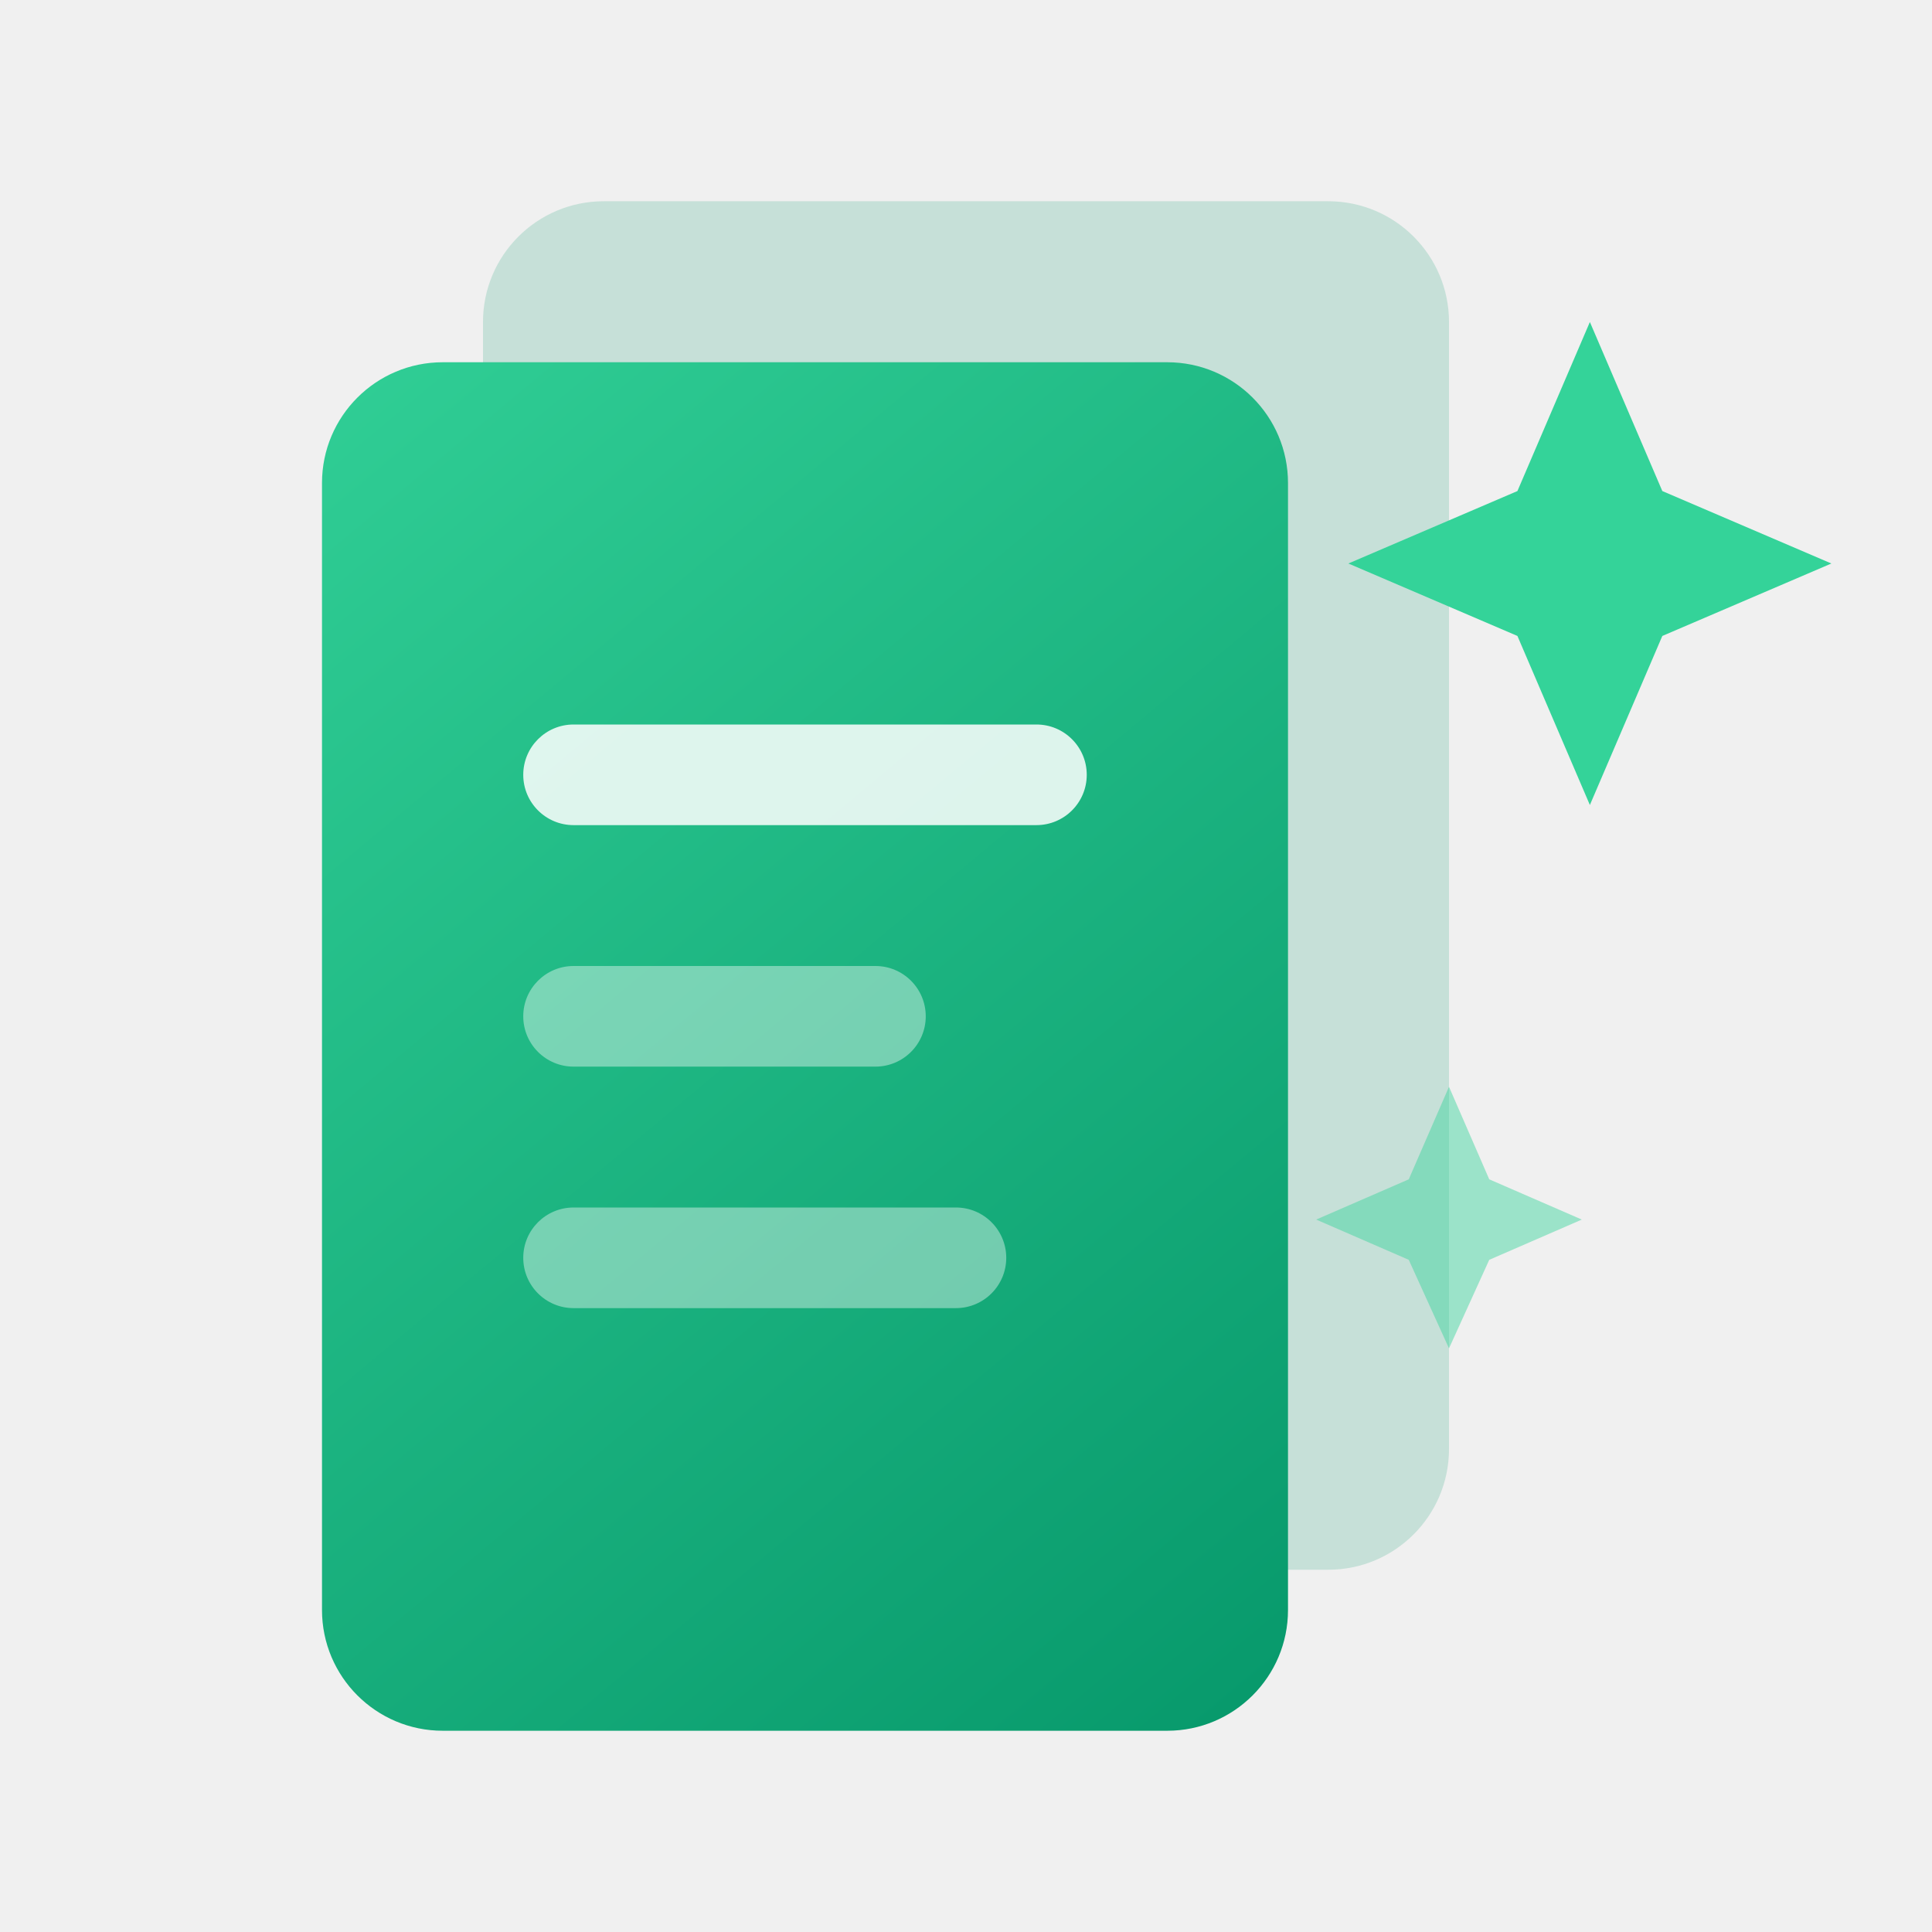
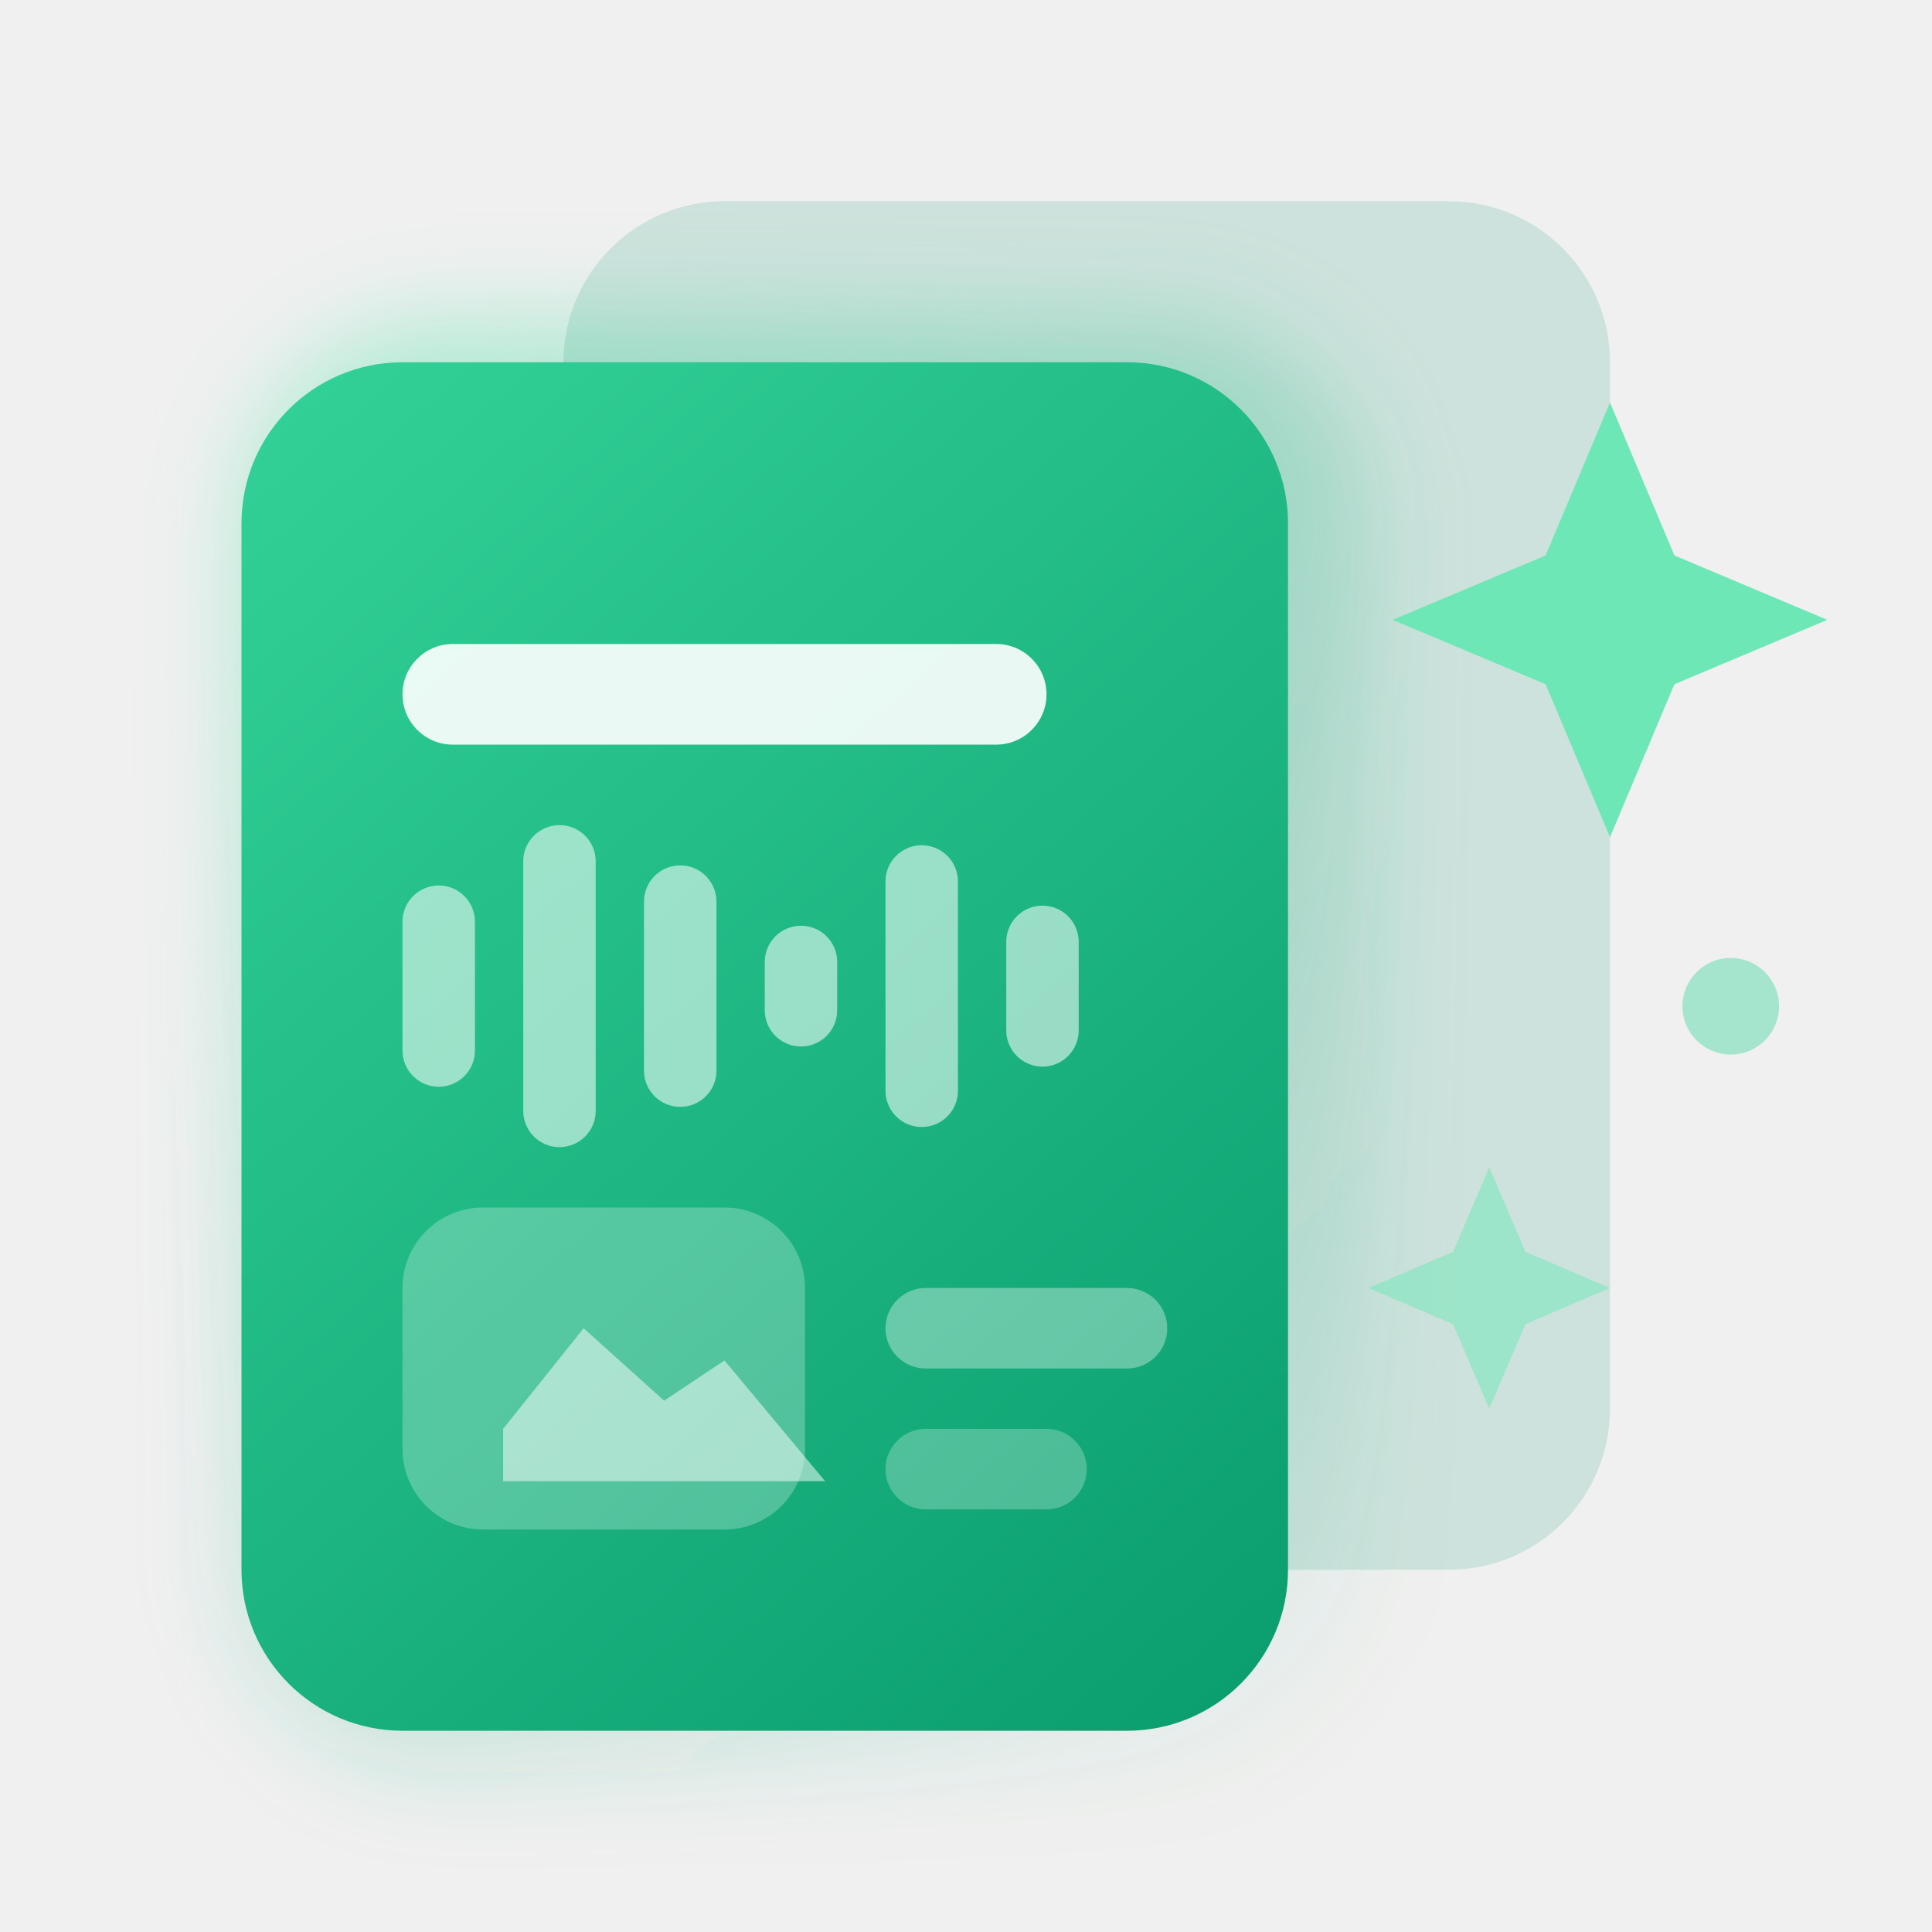
<svg xmlns="http://www.w3.org/2000/svg" width="48" height="48" viewBox="0 0 48 48" fill="none">
  <defs>
-     <linearGradient id="ac" x1="6" y1="6" x2="36" y2="42" gradientUnits="userSpaceOnUse">
+     <linearGradient id="ac-card" x1="6" y1="8" x2="38" y2="44" gradientUnits="userSpaceOnUse">
      <stop stop-color="#34d399" />
      <stop offset="1" stop-color="#059669" />
    </linearGradient>
+     <linearGradient id="ac-glow" x1="8" y1="10" x2="36" y2="42" gradientUnits="userSpaceOnUse">
+       <stop stop-color="#6ee7b7" stop-opacity="0.5" />
+       <stop offset="1" stop-color="#059669" stop-opacity="0" />
+     </linearGradient>
+     <filter id="ac-soft" x="-20%" y="-20%" width="140%" height="140%">
+       <feGaussianBlur in="SourceGraphic" stdDeviation="1.2" />
+     </filter>
  </defs>
-   <rect x="12" y="5" width="24" height="34" rx="3" fill="#059669" opacity="0.18" />
-   <rect x="8" y="9" width="24" height="34" rx="3" fill="url(#ac)" />
-   <rect x="13" y="18" width="14" height="2.5" rx="1.25" fill="white" opacity="0.85" />
-   <rect x="13" y="24" width="10" height="2.5" rx="1.25" fill="white" opacity="0.4" />
-   <rect x="13" y="30" width="12" height="2.5" rx="1.25" fill="white" opacity="0.4" />
-   <path d="M39.5 8l1.8 4.2 4.2 1.8-4.2 1.8L39.5 20l-1.8-4.2L33.5 14l4.2-1.8z" fill="#34d399" />
-   <path d="M36 27l1 2.3 2.3 1-2.3 1L36 33.5l-1-2.2-2.3-1 2.3-1z" fill="#34d399" opacity="0.45" />
+   <rect x="6" y="8" width="28" height="36" rx="5" fill="url(#ac-glow)" filter="url(#ac-soft)" />
+   <rect x="14" y="5" width="26" height="34" rx="4" fill="#059669" opacity="0.15" />
+   <rect x="6" y="9" width="26" height="34" rx="4" fill="url(#ac-card)" />
+   <rect x="10" y="16" width="16" height="2.5" rx="1.25" fill="white" opacity="0.9" />
+   <rect x="10" y="22" width="1.8" height="5" rx="0.9" fill="white" opacity="0.55" />
+   <rect x="13" y="20.5" width="1.8" height="8" rx="0.9" fill="white" opacity="0.55" />
+   <rect x="16" y="21.5" width="1.8" height="6" rx="0.9" fill="white" opacity="0.55" />
+   <rect x="19" y="23" width="1.8" height="3" rx="0.9" fill="white" opacity="0.55" />
+   <rect x="22" y="21" width="1.8" height="7" rx="0.9" fill="white" opacity="0.55" />
+   <rect x="25" y="22.5" width="1.8" height="4" rx="0.9" fill="white" opacity="0.55" />
+   <rect x="10" y="30" width="10" height="8" rx="2" fill="white" opacity="0.25" />
+   <path d="M12.5 35.5l2-2.5 2 1.8 1.5-1 2.5 3h-8z" fill="white" opacity="0.5" />
+   <rect x="22" y="32" width="7" height="2" rx="1" fill="white" opacity="0.35" />
+   <rect x="22" y="35.5" width="5" height="2" rx="1" fill="white" opacity="0.25" />
+   <path d="M40 10l1.6 3.8 3.8 1.6-3.8 1.6L40 20.8l-1.6-3.8L34.6 15.4l3.8-1.6z" fill="#6ee7b7" />
+   <path d="M37 29l0.9 2.1 2.1 0.9-2.1 0.9L37 35l-0.9-2.1-2.1-0.9 2.1-0.9z" fill="#6ee7b7" opacity="0.5" />
+   <circle cx="43" cy="25" r="1.2" fill="#34d399" opacity="0.4" />
</svg>
